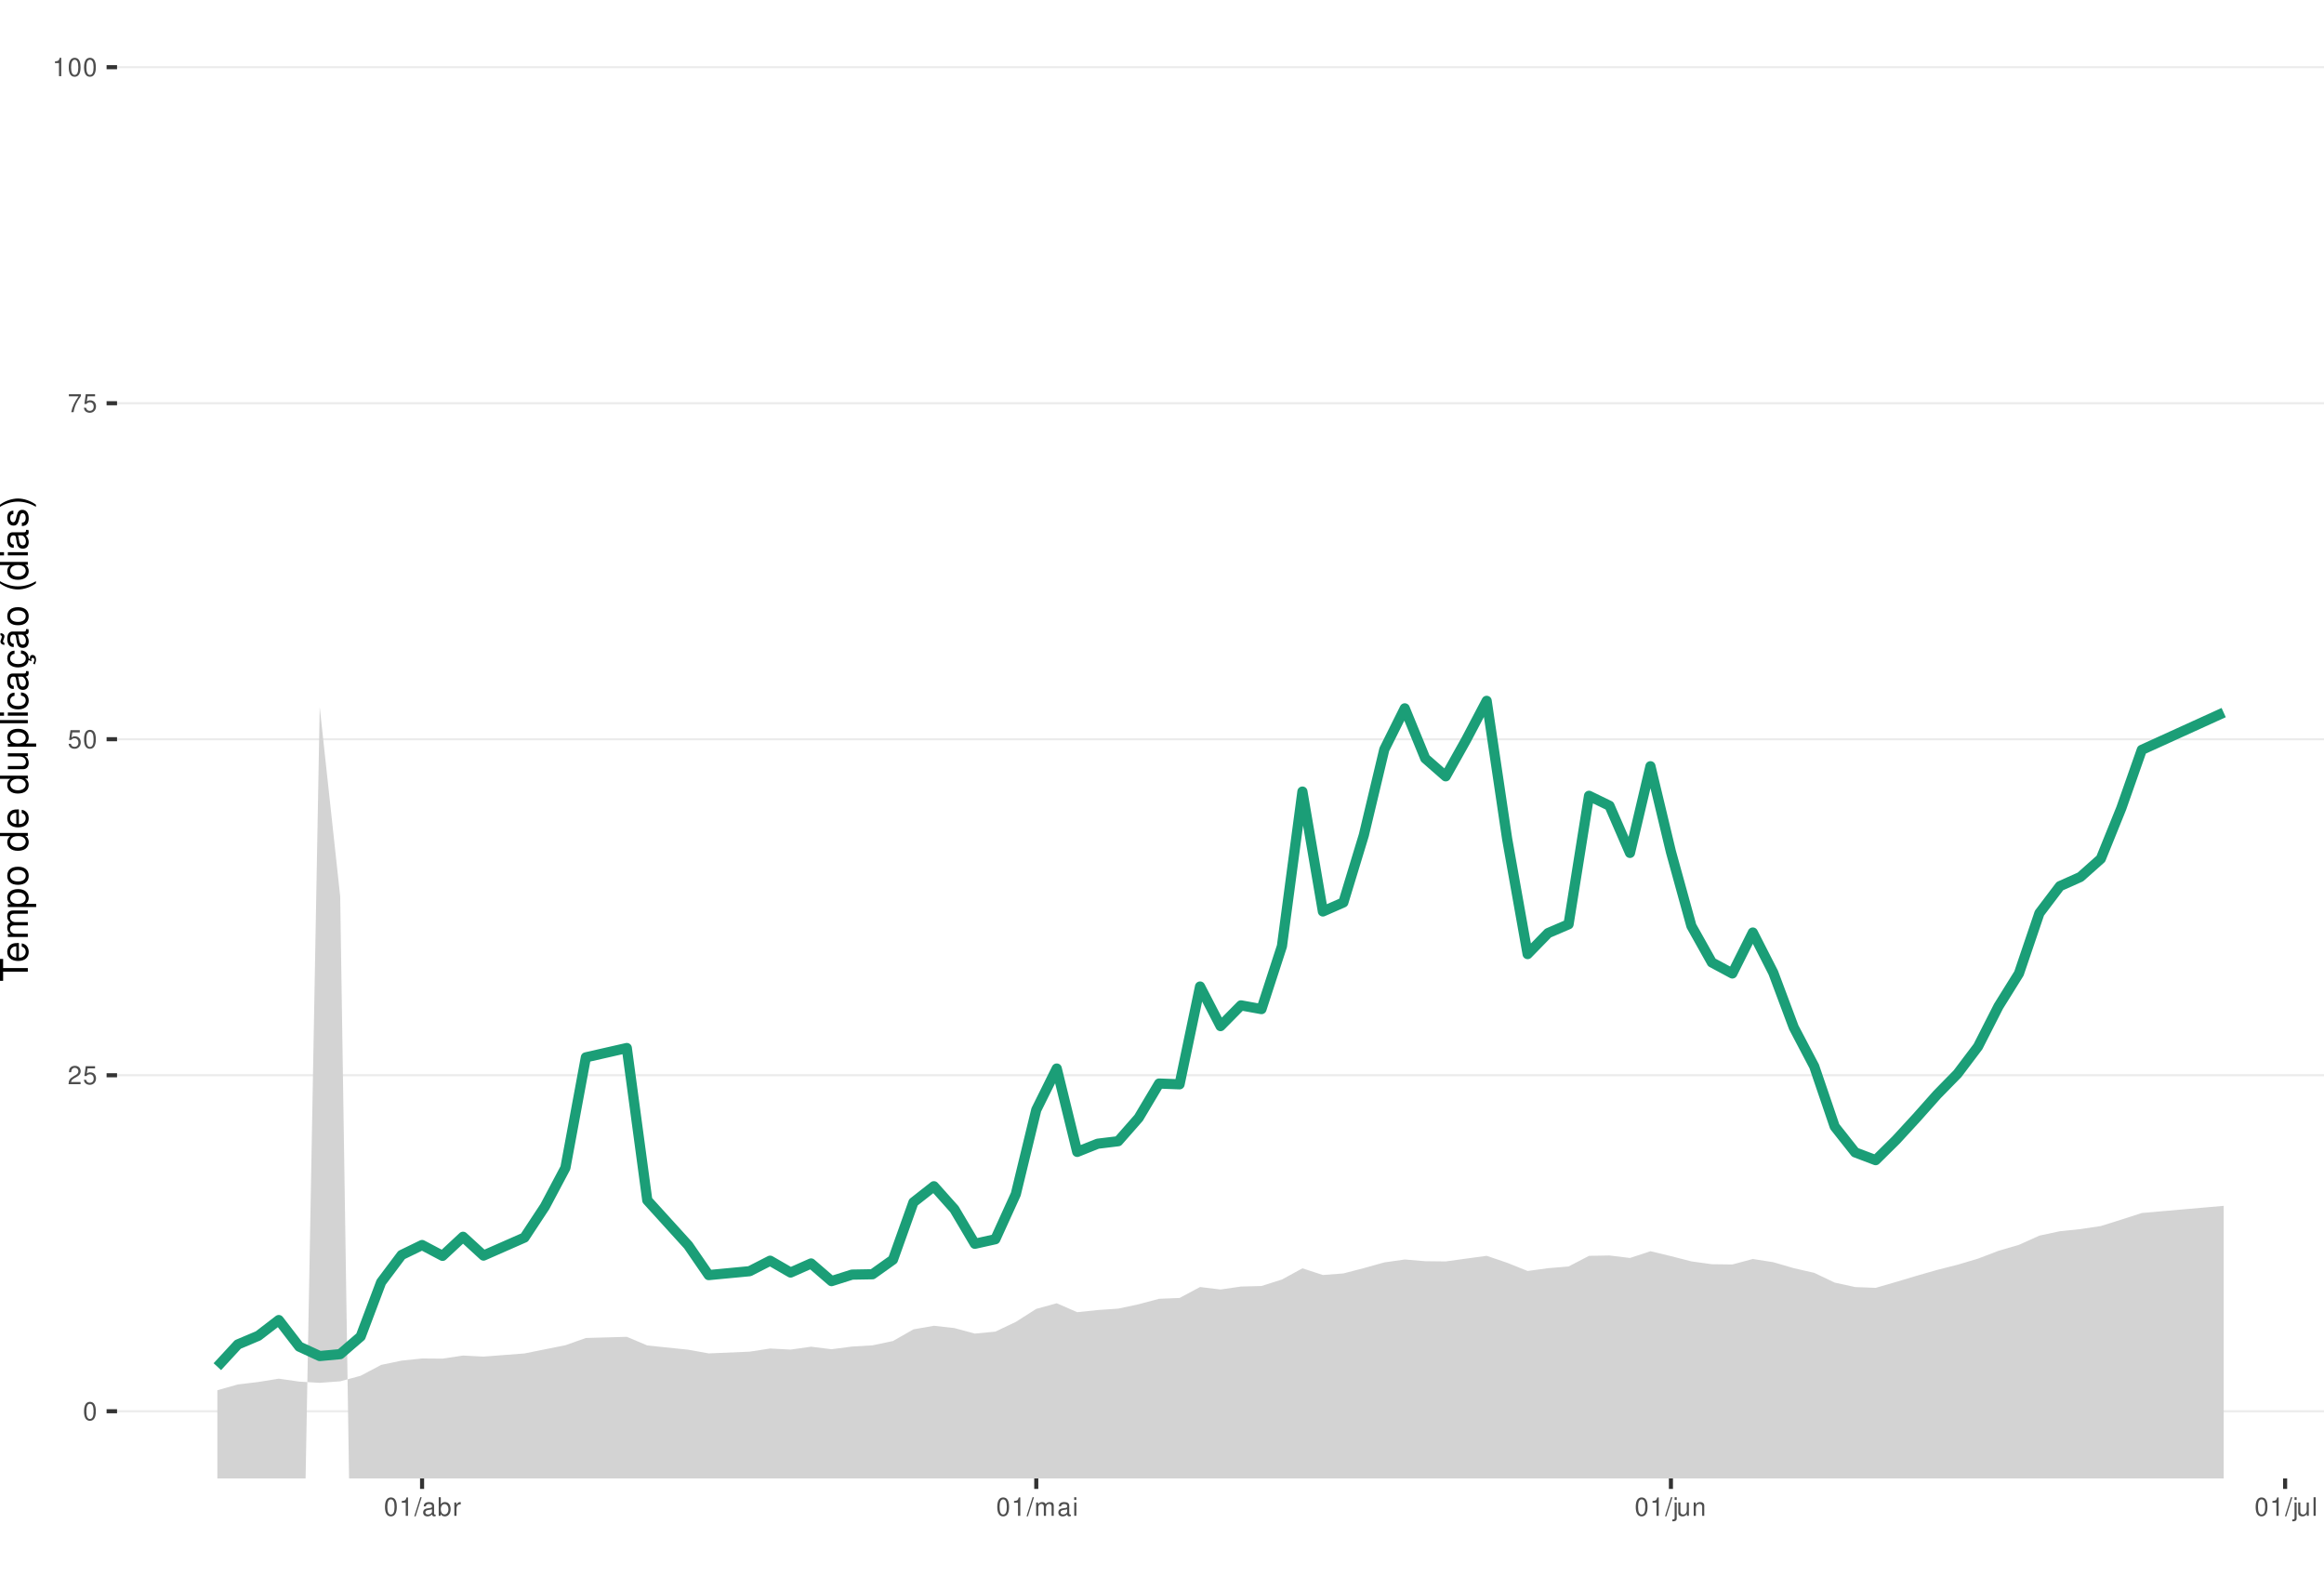
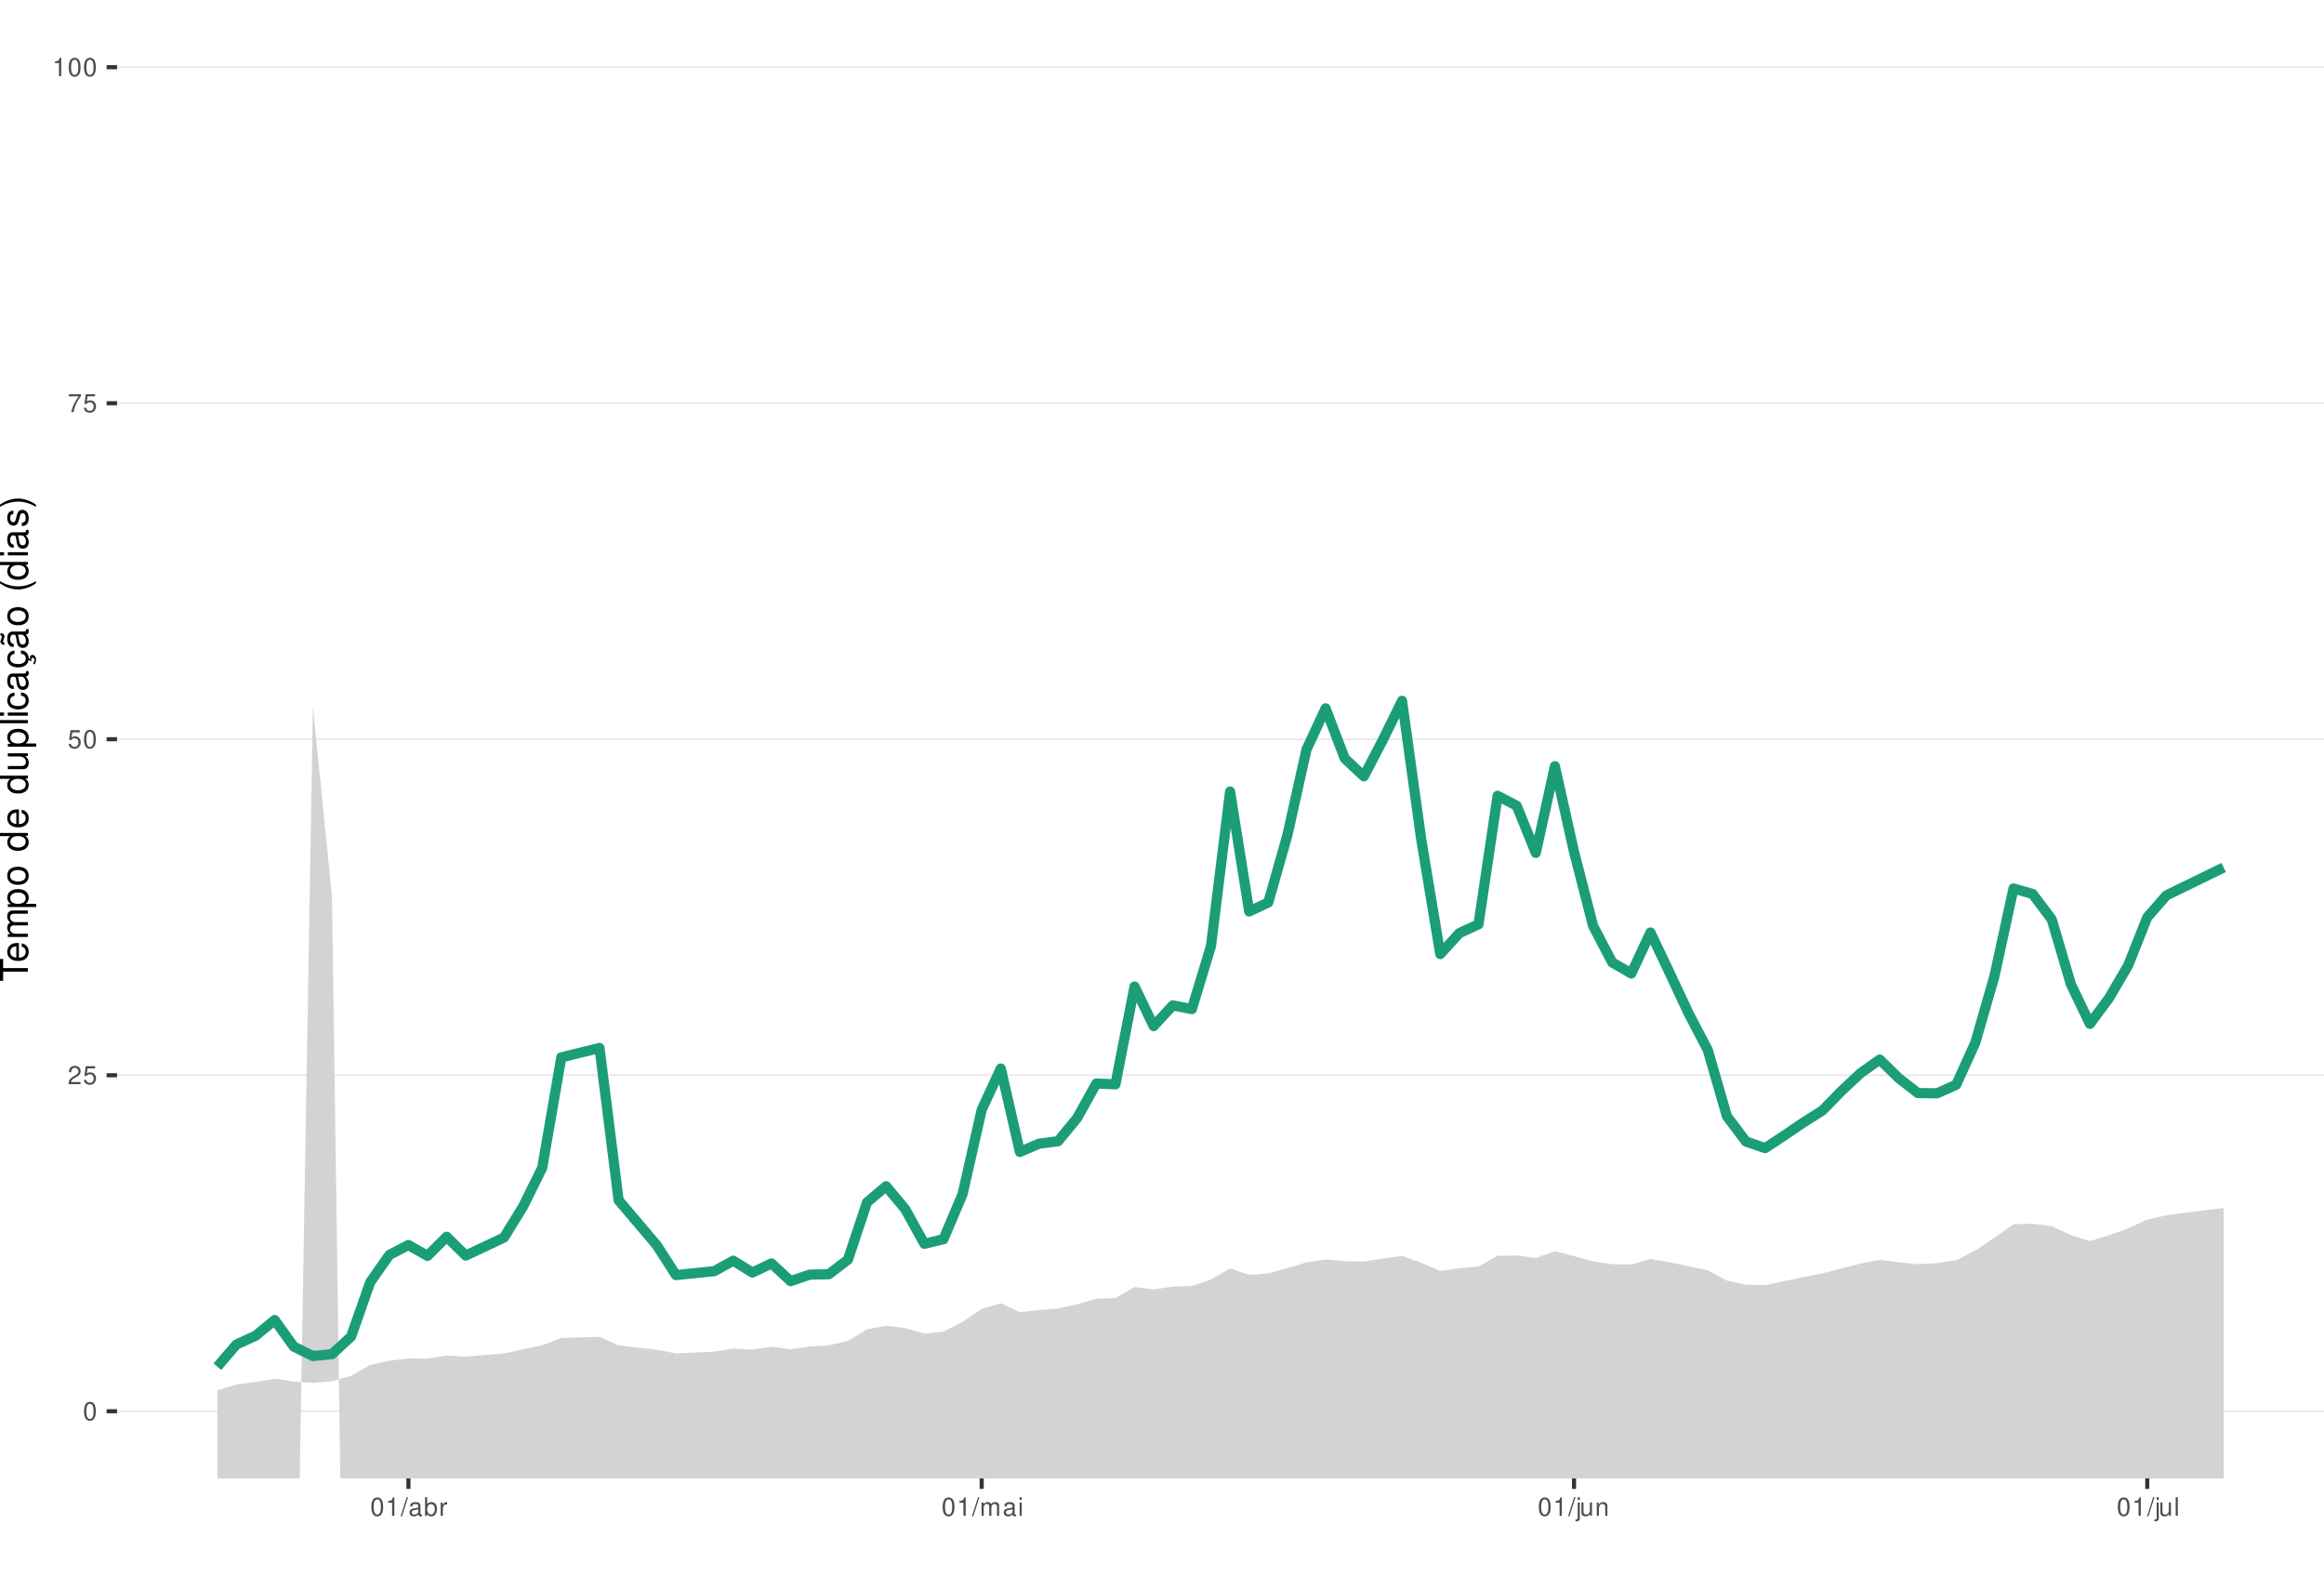
<svg xmlns="http://www.w3.org/2000/svg" xmlns:xlink="http://www.w3.org/1999/xlink" width="609pt" height="413pt" viewBox="0 0 609 413" version="1.1">
  <defs>
    <g>
      <symbol overflow="visible" id="glyph0-0">
        <path style="stroke:none;" d="" />
      </symbol>
      <symbol overflow="visible" id="glyph0-1">
        <path style="stroke:none;" d="M 1.828 -4.812 C 1.391 -4.812 0.984 -4.609 0.75 -4.281 C 0.438 -3.859 0.281 -3.219 0.281 -2.328 C 0.281 -0.703 0.812 0.156 1.828 0.156 C 2.828 0.156 3.375 -0.703 3.375 -2.297 C 3.375 -3.219 3.234 -3.844 2.922 -4.281 C 2.672 -4.625 2.281 -4.812 1.828 -4.812 Z M 1.828 -4.297 C 2.469 -4.297 2.781 -3.641 2.781 -2.344 C 2.781 -0.969 2.469 -0.328 1.812 -0.328 C 1.203 -0.328 0.891 -1 0.891 -2.328 C 0.891 -3.641 1.203 -4.297 1.828 -4.297 Z M 1.828 -4.297 " />
      </symbol>
      <symbol overflow="visible" id="glyph0-2">
        <path style="stroke:none;" d="M 3.375 -0.578 L 0.891 -0.578 C 0.938 -0.984 1.156 -1.234 1.734 -1.578 L 2.406 -1.953 C 3.062 -2.328 3.406 -2.812 3.406 -3.406 C 3.406 -3.812 3.234 -4.188 2.969 -4.438 C 2.688 -4.688 2.344 -4.812 1.891 -4.812 C 1.297 -4.812 0.844 -4.594 0.578 -4.188 C 0.422 -3.938 0.344 -3.641 0.328 -3.141 L 0.922 -3.141 C 0.938 -3.469 0.984 -3.672 1.062 -3.828 C 1.219 -4.125 1.516 -4.297 1.875 -4.297 C 2.406 -4.297 2.797 -3.906 2.797 -3.391 C 2.797 -3.016 2.578 -2.672 2.156 -2.438 L 1.547 -2.078 C 0.562 -1.516 0.281 -1.062 0.219 0 L 3.375 0 Z M 3.375 -0.578 " />
      </symbol>
      <symbol overflow="visible" id="glyph0-3">
        <path style="stroke:none;" d="M 3.172 -4.719 L 0.734 -4.719 L 0.375 -2.156 L 0.922 -2.156 C 1.188 -2.469 1.422 -2.594 1.797 -2.594 C 2.422 -2.594 2.812 -2.156 2.812 -1.453 C 2.812 -0.781 2.422 -0.359 1.781 -0.359 C 1.266 -0.359 0.953 -0.625 0.812 -1.156 L 0.234 -1.156 C 0.312 -0.766 0.375 -0.578 0.516 -0.406 C 0.781 -0.047 1.266 0.156 1.797 0.156 C 2.75 0.156 3.422 -0.547 3.422 -1.531 C 3.422 -2.469 2.797 -3.109 1.891 -3.109 C 1.562 -3.109 1.297 -3.016 1.016 -2.828 L 1.203 -4.141 L 3.172 -4.141 Z M 3.172 -4.719 " />
      </symbol>
      <symbol overflow="visible" id="glyph0-4">
        <path style="stroke:none;" d="M 3.469 -4.719 L 0.312 -4.719 L 0.312 -4.141 L 2.859 -4.141 C 1.734 -2.531 1.266 -1.547 0.922 0 L 1.547 0 C 1.797 -1.516 2.391 -2.812 3.469 -4.234 Z M 3.469 -4.719 " />
      </symbol>
      <symbol overflow="visible" id="glyph0-5">
        <path style="stroke:none;" d="M 1.719 -3.422 L 1.719 0 L 2.312 0 L 2.312 -4.812 L 1.922 -4.812 C 1.719 -4.078 1.578 -3.969 0.672 -3.859 L 0.672 -3.422 Z M 1.719 -3.422 " />
      </symbol>
      <symbol overflow="visible" id="glyph0-6">
        <path style="stroke:none;" d="M 1.531 -4.859 L -0.047 0.141 L 0.312 0.141 L 1.891 -4.859 Z M 1.531 -4.859 " />
      </symbol>
      <symbol overflow="visible" id="glyph0-7">
        <path style="stroke:none;" d="M 3.562 -0.328 C 3.5 -0.312 3.469 -0.312 3.438 -0.312 C 3.25 -0.312 3.141 -0.406 3.141 -0.578 L 3.141 -2.641 C 3.141 -3.25 2.688 -3.594 1.828 -3.594 C 1.312 -3.594 0.906 -3.438 0.672 -3.188 C 0.516 -3 0.453 -2.797 0.438 -2.453 L 0.984 -2.453 C 1.031 -2.875 1.297 -3.078 1.812 -3.078 C 2.312 -3.078 2.594 -2.891 2.594 -2.562 L 2.594 -2.406 C 2.578 -2.172 2.469 -2.078 2.016 -2.031 C 1.219 -1.922 1.109 -1.891 0.891 -1.812 C 0.484 -1.641 0.281 -1.328 0.281 -0.875 C 0.281 -0.25 0.719 0.156 1.422 0.156 C 1.859 0.156 2.219 0 2.609 -0.359 C 2.656 0 2.828 0.156 3.188 0.156 C 3.297 0.156 3.375 0.141 3.562 0.094 Z M 2.594 -1.094 C 2.594 -0.906 2.531 -0.797 2.375 -0.641 C 2.141 -0.438 1.875 -0.328 1.547 -0.328 C 1.109 -0.328 0.859 -0.547 0.859 -0.891 C 0.859 -1.266 1.094 -1.438 1.703 -1.531 C 2.297 -1.609 2.406 -1.641 2.594 -1.719 Z M 2.594 -1.094 " />
      </symbol>
      <symbol overflow="visible" id="glyph0-8">
        <path style="stroke:none;" d="M 0.359 -4.859 L 0.359 0 L 0.859 0 L 0.859 -0.453 C 1.125 -0.047 1.484 0.156 1.969 0.156 C 2.875 0.156 3.484 -0.594 3.484 -1.75 C 3.484 -2.891 2.922 -3.594 1.984 -3.594 C 1.516 -3.594 1.172 -3.406 0.906 -3.016 L 0.906 -4.859 Z M 1.891 -3.062 C 2.5 -3.062 2.906 -2.531 2.906 -1.703 C 2.906 -0.906 2.484 -0.359 1.891 -0.359 C 1.297 -0.359 0.906 -0.906 0.906 -1.719 C 0.906 -2.531 1.297 -3.062 1.891 -3.062 Z M 1.891 -3.062 " />
      </symbol>
      <symbol overflow="visible" id="glyph0-9">
        <path style="stroke:none;" d="M 0.453 -3.484 L 0.453 0 L 1.016 0 L 1.016 -1.812 C 1.031 -2.656 1.375 -3.016 2.141 -3 L 2.141 -3.562 C 2.047 -3.578 1.984 -3.594 1.922 -3.594 C 1.562 -3.594 1.297 -3.375 0.969 -2.859 L 0.969 -3.484 Z M 0.453 -3.484 " />
      </symbol>
      <symbol overflow="visible" id="glyph0-10">
        <path style="stroke:none;" d="M 0.469 -3.484 L 0.469 0 L 1.031 0 L 1.031 -2.188 C 1.031 -2.703 1.391 -3.109 1.844 -3.109 C 2.25 -3.109 2.484 -2.844 2.484 -2.406 L 2.484 0 L 3.047 0 L 3.047 -2.188 C 3.047 -2.703 3.422 -3.109 3.875 -3.109 C 4.266 -3.109 4.516 -2.844 4.516 -2.406 L 4.516 0 L 5.078 0 L 5.078 -2.609 C 5.078 -3.234 4.719 -3.594 4.062 -3.594 C 3.594 -3.594 3.312 -3.453 2.984 -3.062 C 2.781 -3.422 2.5 -3.594 2.047 -3.594 C 1.578 -3.594 1.266 -3.422 0.984 -3 L 0.984 -3.484 Z M 0.469 -3.484 " />
      </symbol>
      <symbol overflow="visible" id="glyph0-11">
        <path style="stroke:none;" d="M 1 -3.484 L 0.453 -3.484 L 0.453 0 L 1 0 Z M 1 -4.859 L 0.438 -4.859 L 0.438 -4.156 L 1 -4.156 Z M 1 -4.859 " />
      </symbol>
      <symbol overflow="visible" id="glyph0-12">
        <path style="stroke:none;" d="M 0.469 -3.484 L 0.469 0.5 C 0.469 0.859 0.359 0.969 0.016 0.969 C -0.031 0.969 -0.047 0.969 -0.125 0.953 L -0.125 1.438 C -0.047 1.438 -0.016 1.453 0.062 1.453 C 0.688 1.453 1.016 1.203 1.016 0.719 L 1.016 -3.484 Z M 1.016 -4.859 L 0.469 -4.859 L 0.469 -4.156 L 1.016 -4.156 Z M 1.016 -4.859 " />
      </symbol>
      <symbol overflow="visible" id="glyph0-13">
        <path style="stroke:none;" d="M 3.203 0 L 3.203 -3.484 L 2.656 -3.484 L 2.656 -1.516 C 2.656 -0.797 2.281 -0.328 1.703 -0.328 C 1.266 -0.328 0.984 -0.594 0.984 -1.016 L 0.984 -3.484 L 0.438 -3.484 L 0.438 -0.797 C 0.438 -0.219 0.859 0.156 1.547 0.156 C 2.062 0.156 2.391 -0.031 2.703 -0.484 L 2.703 0 Z M 3.203 0 " />
      </symbol>
      <symbol overflow="visible" id="glyph0-14">
        <path style="stroke:none;" d="M 0.469 -3.484 L 0.469 0 L 1.031 0 L 1.031 -1.922 C 1.031 -2.641 1.391 -3.109 1.969 -3.109 C 2.406 -3.109 2.688 -2.828 2.688 -2.422 L 2.688 0 L 3.234 0 L 3.234 -2.641 C 3.234 -3.219 2.812 -3.594 2.141 -3.594 C 1.625 -3.594 1.281 -3.391 0.984 -2.906 L 0.984 -3.484 Z M 0.469 -3.484 " />
      </symbol>
      <symbol overflow="visible" id="glyph0-15">
        <path style="stroke:none;" d="M 1.016 -4.859 L 0.453 -4.859 L 0.453 0 L 1.016 0 Z M 1.016 -4.859 " />
      </symbol>
      <symbol overflow="visible" id="glyph1-0">
        <path style="stroke:none;" d="" />
      </symbol>
      <symbol overflow="visible" id="glyph1-1">
        <path style="stroke:none;" d="M -6.469 -3.547 L -6.469 -5.938 L -7.297 -5.938 L -7.297 -0.203 L -6.469 -0.203 L -6.469 -2.609 L 0 -2.609 L 0 -3.547 Z M -6.469 -3.547 " />
      </symbol>
      <symbol overflow="visible" id="glyph1-2">
        <path style="stroke:none;" d="M -2.344 -5.125 C -3.141 -5.125 -3.625 -5.062 -4.016 -4.922 C -4.875 -4.578 -5.391 -3.781 -5.391 -2.797 C -5.391 -1.344 -4.281 -0.406 -2.547 -0.406 C -0.812 -0.406 0.234 -1.297 0.234 -2.781 C 0.234 -3.984 -0.453 -4.812 -1.594 -5.016 L -1.594 -4.188 C -0.906 -3.953 -0.547 -3.484 -0.547 -2.812 C -0.547 -2.281 -0.781 -1.828 -1.219 -1.547 C -1.516 -1.344 -1.812 -1.281 -2.344 -1.266 Z M -3.016 -1.297 C -3.984 -1.359 -4.625 -1.953 -4.625 -2.797 C -4.625 -3.641 -3.953 -4.234 -3.016 -4.234 Z M -3.016 -1.297 " />
      </symbol>
      <symbol overflow="visible" id="glyph1-3">
        <path style="stroke:none;" d="M -5.234 -0.703 L 0 -0.703 L 0 -1.547 L -3.297 -1.547 C -4.047 -1.547 -4.656 -2.094 -4.656 -2.766 C -4.656 -3.391 -4.281 -3.734 -3.609 -3.734 L 0 -3.734 L 0 -4.578 L -3.297 -4.578 C -4.047 -4.578 -4.656 -5.125 -4.656 -5.812 C -4.656 -6.422 -4.266 -6.781 -3.609 -6.781 L 0 -6.781 L 0 -7.625 L -3.938 -7.625 C -4.875 -7.625 -5.391 -7.078 -5.391 -6.094 C -5.391 -5.406 -5.188 -4.984 -4.594 -4.484 C -5.156 -4.188 -5.391 -3.766 -5.391 -3.078 C -5.391 -2.375 -5.125 -1.906 -4.5 -1.469 L -5.234 -1.469 Z M -5.234 -0.703 " />
      </symbol>
      <symbol overflow="visible" id="glyph1-4">
        <path style="stroke:none;" d="M 2.188 -0.547 L 2.188 -1.375 L -0.547 -1.375 C -0.016 -1.812 0.234 -2.312 0.234 -2.984 C 0.234 -4.344 -0.859 -5.234 -2.531 -5.234 C -4.297 -5.234 -5.391 -4.375 -5.391 -2.984 C -5.391 -2.266 -5.062 -1.703 -4.453 -1.312 L -5.234 -1.312 L -5.234 -0.547 Z M -4.609 -2.844 C -4.609 -3.766 -3.797 -4.359 -2.547 -4.359 C -1.359 -4.359 -0.547 -3.75 -0.547 -2.844 C -0.547 -1.953 -1.344 -1.375 -2.578 -1.375 C -3.812 -1.375 -4.609 -1.953 -4.609 -2.844 Z M -4.609 -2.844 " />
      </symbol>
      <symbol overflow="visible" id="glyph1-5">
        <path style="stroke:none;" d="M -5.391 -2.719 C -5.391 -1.234 -4.344 -0.359 -2.578 -0.359 C -0.812 -0.359 0.234 -1.234 0.234 -2.734 C 0.234 -4.203 -0.812 -5.094 -2.547 -5.094 C -4.359 -5.094 -5.391 -4.234 -5.391 -2.719 Z M -4.625 -2.734 C -4.625 -3.672 -3.844 -4.234 -2.547 -4.234 C -1.312 -4.234 -0.547 -3.656 -0.547 -2.734 C -0.547 -1.797 -1.312 -1.234 -2.578 -1.234 C -3.844 -1.234 -4.625 -1.797 -4.625 -2.734 Z M -4.625 -2.734 " />
      </symbol>
      <symbol overflow="visible" id="glyph1-6">
        <path style="stroke:none;" d="" />
      </symbol>
      <symbol overflow="visible" id="glyph1-7">
        <path style="stroke:none;" d="M -7.297 -4.953 L -7.297 -4.125 L -4.578 -4.125 C -5.109 -3.766 -5.391 -3.203 -5.391 -2.516 C -5.391 -1.156 -4.297 -0.266 -2.625 -0.266 C -0.859 -0.266 0.234 -1.125 0.234 -2.547 C 0.234 -3.266 -0.047 -3.766 -0.688 -4.203 L 0 -4.203 L 0 -4.953 Z M -4.609 -2.656 C -4.609 -3.547 -3.812 -4.125 -2.562 -4.125 C -1.344 -4.125 -0.547 -3.547 -0.547 -2.656 C -0.547 -1.734 -1.359 -1.125 -2.578 -1.125 C -3.797 -1.125 -4.609 -1.734 -4.609 -2.656 Z M -4.609 -2.656 " />
      </symbol>
      <symbol overflow="visible" id="glyph1-8">
        <path style="stroke:none;" d="M 0 -4.812 L -5.234 -4.812 L -5.234 -3.984 L -2.266 -3.984 C -1.203 -3.984 -0.5 -3.438 -0.5 -2.562 C -0.5 -1.906 -0.906 -1.484 -1.531 -1.484 L -5.234 -1.484 L -5.234 -0.656 L -1.203 -0.656 C -0.328 -0.656 0.234 -1.297 0.234 -2.312 C 0.234 -3.094 -0.047 -3.578 -0.734 -4.062 L 0 -4.062 Z M 0 -4.812 " />
      </symbol>
      <symbol overflow="visible" id="glyph1-9">
        <path style="stroke:none;" d="M -7.297 -1.516 L -7.297 -0.688 L 0 -0.688 L 0 -1.516 Z M -7.297 -1.516 " />
      </symbol>
      <symbol overflow="visible" id="glyph1-10">
        <path style="stroke:none;" d="M -5.234 -1.5 L -5.234 -0.672 L 0 -0.672 L 0 -1.5 Z M -7.297 -1.5 L -7.297 -0.656 L -6.234 -0.656 L -6.234 -1.5 Z M -7.297 -1.5 " />
      </symbol>
      <symbol overflow="visible" id="glyph1-11">
        <path style="stroke:none;" d="M -3.484 -4.703 C -3.984 -4.672 -4.312 -4.562 -4.609 -4.359 C -5.094 -4 -5.391 -3.375 -5.391 -2.641 C -5.391 -1.219 -4.266 -0.312 -2.531 -0.312 C -0.844 -0.312 0.234 -1.203 0.234 -2.625 C 0.234 -3.875 -0.516 -4.672 -1.797 -4.766 L -1.797 -3.938 C -0.953 -3.797 -0.547 -3.359 -0.547 -2.656 C -0.547 -1.734 -1.297 -1.188 -2.531 -1.188 C -3.844 -1.188 -4.625 -1.719 -4.625 -2.625 C -4.625 -3.328 -4.203 -3.766 -3.484 -3.875 Z M -3.484 -4.703 " />
      </symbol>
      <symbol overflow="visible" id="glyph1-12">
        <path style="stroke:none;" d="M -0.484 -5.344 C -0.469 -5.266 -0.469 -5.219 -0.469 -5.172 C -0.469 -4.875 -0.625 -4.719 -0.875 -4.719 L -3.953 -4.719 C -4.891 -4.719 -5.391 -4.047 -5.391 -2.75 C -5.391 -1.984 -5.172 -1.375 -4.781 -1.016 C -4.516 -0.766 -4.203 -0.672 -3.688 -0.656 L -3.688 -1.484 C -4.328 -1.562 -4.625 -1.938 -4.625 -2.719 C -4.625 -3.484 -4.344 -3.891 -3.844 -3.891 L -3.625 -3.891 C -3.266 -3.875 -3.125 -3.703 -3.047 -3.016 C -2.891 -1.844 -2.844 -1.656 -2.719 -1.344 C -2.453 -0.734 -2 -0.422 -1.312 -0.422 C -0.375 -0.422 0.234 -1.078 0.234 -2.141 C 0.234 -2.797 0 -3.328 -0.547 -3.922 C 0 -3.984 0.234 -4.234 0.234 -4.781 C 0.234 -4.953 0.203 -5.062 0.141 -5.344 Z M -1.656 -3.891 C -1.375 -3.891 -1.203 -3.812 -0.969 -3.562 C -0.656 -3.219 -0.5 -2.812 -0.5 -2.312 C -0.5 -1.672 -0.812 -1.297 -1.344 -1.297 C -1.891 -1.297 -2.172 -1.656 -2.297 -2.547 C -2.422 -3.438 -2.453 -3.609 -2.594 -3.891 Z M -1.656 -3.891 " />
      </symbol>
      <symbol overflow="visible" id="glyph1-13">
        <path style="stroke:none;" d="M 0.234 -2.641 C 0.234 -3.875 -0.547 -4.703 -1.797 -4.766 L -1.797 -3.938 C -0.953 -3.797 -0.531 -3.359 -0.531 -2.656 C -0.531 -1.734 -1.281 -1.188 -2.516 -1.188 C -3.844 -1.188 -4.625 -1.719 -4.625 -2.625 C -4.625 -3.328 -4.203 -3.766 -3.484 -3.875 L -3.484 -4.703 C -3.984 -4.672 -4.312 -4.562 -4.609 -4.359 C -5.094 -4 -5.391 -3.375 -5.391 -2.641 C -5.391 -1.219 -4.266 -0.312 -2.531 -0.312 C -1.469 -0.312 -0.625 -0.672 -0.156 -1.312 C 0.047 -1.594 0.125 -1.812 0.203 -2.25 L 0.922 -1.938 L 0.984 -2.062 C 0.938 -2.188 0.906 -2.25 0.906 -2.375 C 0.906 -2.656 1.047 -2.828 1.281 -2.828 C 1.547 -2.828 1.734 -2.594 1.734 -2.297 C 1.734 -2.031 1.672 -1.844 1.438 -1.406 L 1.406 -1.312 L 1.812 -1.094 C 2.078 -1.75 2.141 -1.953 2.141 -2.344 C 2.141 -3.109 1.781 -3.578 1.203 -3.578 C 0.781 -3.578 0.547 -3.297 0.547 -2.797 C 0.547 -2.703 0.547 -2.641 0.562 -2.516 Z M 0.234 -2.641 " />
      </symbol>
      <symbol overflow="visible" id="glyph1-14">
        <path style="stroke:none;" d="M -0.484 -5.344 C -0.469 -5.266 -0.469 -5.219 -0.469 -5.172 C -0.469 -4.875 -0.625 -4.719 -0.875 -4.719 L -3.953 -4.719 C -4.891 -4.719 -5.391 -4.047 -5.391 -2.75 C -5.391 -1.984 -5.172 -1.375 -4.781 -1.016 C -4.516 -0.766 -4.203 -0.672 -3.688 -0.656 L -3.688 -1.484 C -4.328 -1.562 -4.625 -1.938 -4.625 -2.719 C -4.625 -3.484 -4.344 -3.891 -3.844 -3.891 L -3.625 -3.891 C -3.266 -3.875 -3.125 -3.703 -3.047 -3.016 C -2.891 -1.844 -2.844 -1.656 -2.719 -1.344 C -2.453 -0.734 -2 -0.422 -1.312 -0.422 C -0.375 -0.422 0.234 -1.078 0.234 -2.141 C 0.234 -2.797 0 -3.328 -0.547 -3.922 C 0 -3.984 0.234 -4.234 0.234 -4.781 C 0.234 -4.953 0.203 -5.062 0.141 -5.344 Z M -1.656 -3.891 C -1.375 -3.891 -1.203 -3.812 -0.969 -3.562 C -0.656 -3.219 -0.5 -2.812 -0.5 -2.312 C -0.5 -1.672 -0.812 -1.297 -1.344 -1.297 C -1.891 -1.297 -2.172 -1.656 -2.297 -2.547 C -2.422 -3.438 -2.453 -3.609 -2.594 -3.891 Z M -7.172 -3.75 C -6.922 -3.672 -6.812 -3.547 -6.812 -3.375 C -6.812 -3.25 -6.875 -2.984 -6.984 -2.734 C -7.156 -2.312 -7.172 -2.25 -7.172 -2.047 C -7.172 -1.594 -6.797 -1.297 -6.141 -1.188 L -6.141 -1.766 C -6.375 -1.812 -6.5 -1.938 -6.5 -2.094 C -6.5 -2.203 -6.469 -2.344 -6.375 -2.578 C -6.156 -3.156 -6.125 -3.234 -6.125 -3.438 C -6.125 -3.922 -6.484 -4.219 -7.172 -4.312 Z M -7.172 -3.75 " />
      </symbol>
      <symbol overflow="visible" id="glyph1-15">
        <path style="stroke:none;" d="M -7.297 -2.359 C -5.984 -1.359 -4.156 -0.734 -2.594 -0.734 C -1.016 -0.734 0.812 -1.359 2.125 -2.359 L 2.125 -2.906 C 0.688 -2.031 -0.984 -1.547 -2.594 -1.547 C -4.188 -1.547 -5.875 -2.031 -7.297 -2.906 Z M -7.297 -2.359 " />
      </symbol>
      <symbol overflow="visible" id="glyph1-16">
        <path style="stroke:none;" d="M -3.781 -4.375 C -4.812 -4.375 -5.391 -3.688 -5.391 -2.484 C -5.391 -1.266 -4.766 -0.469 -3.797 -0.469 C -2.969 -0.469 -2.578 -0.891 -2.281 -2.125 L -2.094 -2.906 C -1.953 -3.484 -1.734 -3.719 -1.375 -3.719 C -0.875 -3.719 -0.547 -3.234 -0.547 -2.5 C -0.547 -2.047 -0.672 -1.672 -0.891 -1.453 C -1.047 -1.328 -1.188 -1.266 -1.562 -1.219 L -1.562 -0.344 C -0.344 -0.375 0.234 -1.062 0.234 -2.438 C 0.234 -3.75 -0.422 -4.594 -1.438 -4.594 C -2.203 -4.594 -2.641 -4.156 -2.891 -3.109 L -3.078 -2.312 C -3.234 -1.625 -3.453 -1.344 -3.828 -1.344 C -4.312 -1.344 -4.625 -1.766 -4.625 -2.453 C -4.625 -3.125 -4.328 -3.484 -3.781 -3.5 Z M -3.781 -4.375 " />
      </symbol>
      <symbol overflow="visible" id="glyph1-17">
        <path style="stroke:none;" d="M 2.125 -0.938 C 0.812 -1.938 -1.016 -2.562 -2.578 -2.562 C -4.156 -2.562 -5.984 -1.938 -7.297 -0.938 L -7.297 -0.375 C -5.859 -1.266 -4.188 -1.75 -2.578 -1.75 C -0.984 -1.75 0.703 -1.266 2.125 -0.375 Z M 2.125 -0.938 " />
      </symbol>
    </g>
    <clipPath id="clip1">
      <path d="M 30.672 0 L 609 0 L 609 387.328 L 30.672 387.328 Z M 30.672 0 " />
    </clipPath>
    <clipPath id="clip2">
      <path d="M 30.672 369 L 609 369 L 609 370 L 30.672 370 Z M 30.672 369 " />
    </clipPath>
    <clipPath id="clip3">
      <path d="M 30.672 281 L 609 281 L 609 282 L 30.672 282 Z M 30.672 281 " />
    </clipPath>
    <clipPath id="clip4">
      <path d="M 30.672 193 L 609 193 L 609 194 L 30.672 194 Z M 30.672 193 " />
    </clipPath>
    <clipPath id="clip5">
      <path d="M 30.672 105 L 609 105 L 609 106 L 30.672 106 Z M 30.672 105 " />
    </clipPath>
    <clipPath id="clip6">
      <path d="M 30.672 17 L 609 17 L 609 18 L 30.672 18 Z M 30.672 17 " />
    </clipPath>
    <clipPath id="clip7">
      <path d="M 56 185 L 583 185 L 583 387.328 L 56 387.328 Z M 56 185 " />
    </clipPath>
  </defs>
  <g id="surface16">
    <rect x="0" y="0" width="609" height="413" style="fill:rgb(100%,100%,100%);fill-opacity:1;stroke:none;" />
    <rect x="0" y="0" width="609" height="413" style="fill:rgb(100%,100%,100%);fill-opacity:1;stroke:none;" />
    <path style="fill:none;stroke-width:1.067;stroke-linecap:round;stroke-linejoin:round;stroke:rgb(100%,100%,100%);stroke-opacity:1;stroke-miterlimit:10;" d="M 0 413 L 609 413 L 609 0 L 0 0 Z M 0 413 " />
    <g clip-path="url(#clip1)" clip-rule="nonzero">
      <path style=" stroke:none;fill-rule:nonzero;fill:rgb(100%,100%,100%);fill-opacity:1;" d="M 30.672 387.328 L 609 387.328 L 609 0 L 30.672 0 Z M 30.672 387.328 " />
    </g>
    <g clip-path="url(#clip2)" clip-rule="nonzero">
      <path style="fill:none;stroke-width:0.533;stroke-linecap:butt;stroke-linejoin:round;stroke:rgb(92.157%,92.157%,92.157%);stroke-opacity:1;stroke-miterlimit:10;" d="M 30.672 369.723 L 609 369.723 " />
    </g>
    <g clip-path="url(#clip3)" clip-rule="nonzero">
      <path style="fill:none;stroke-width:0.533;stroke-linecap:butt;stroke-linejoin:round;stroke:rgb(92.157%,92.157%,92.157%);stroke-opacity:1;stroke-miterlimit:10;" d="M 30.672 281.695 L 609 281.695 " />
    </g>
    <g clip-path="url(#clip4)" clip-rule="nonzero">
      <path style="fill:none;stroke-width:0.533;stroke-linecap:butt;stroke-linejoin:round;stroke:rgb(92.157%,92.157%,92.157%);stroke-opacity:1;stroke-miterlimit:10;" d="M 30.672 193.664 L 609 193.664 " />
    </g>
    <g clip-path="url(#clip5)" clip-rule="nonzero">
      <path style="fill:none;stroke-width:0.533;stroke-linecap:butt;stroke-linejoin:round;stroke:rgb(92.157%,92.157%,92.157%);stroke-opacity:1;stroke-miterlimit:10;" d="M 30.672 105.637 L 609 105.637 " />
    </g>
    <g clip-path="url(#clip6)" clip-rule="nonzero">
      <path style="fill:none;stroke-width:0.533;stroke-linecap:butt;stroke-linejoin:round;stroke:rgb(92.157%,92.157%,92.157%);stroke-opacity:1;stroke-miterlimit:10;" d="M 30.672 17.605 L 609 17.605 " />
    </g>
    <g clip-path="url(#clip7)" clip-rule="nonzero">
-       <path style=" stroke:none;fill-rule:nonzero;fill:rgb(82.745%,82.745%,82.745%);fill-opacity:1;" d="M 62.094 413 L 62.324 408.059 L 67.688 405.824 L 73.055 400.738 L 73.902 413 L 79.609 413 L 83.781 185.23 L 89.148 234.855 L 91.863 413 L 100.5 413 L 105.242 407.891 L 110.605 408.004 L 115.973 412.965 L 121.336 410.516 L 123.031 413 L 140.445 413 L 142.797 411.078 L 148.16 407.73 L 153.527 402.59 L 164.254 402.867 L 168.445 413 L 582.711 413 L 582.711 315.91 L 577.348 316.375 L 571.984 316.844 L 566.617 317.312 L 561.254 317.789 L 555.887 319.516 L 550.523 321.199 L 545.16 322.004 L 539.793 322.559 L 534.43 323.707 L 529.062 326.121 L 523.699 327.691 L 518.336 329.742 L 512.969 331.34 L 507.605 332.699 L 502.238 334.238 L 496.875 335.844 L 491.512 337.391 L 486.145 337.188 L 480.781 336.016 L 475.414 333.465 L 470.051 332.234 L 464.688 330.676 L 459.32 329.832 L 453.957 331.27 L 448.59 331.203 L 443.227 330.461 L 437.863 329.082 L 432.496 327.793 L 427.133 329.57 L 421.766 328.91 L 416.402 329.008 L 411.039 331.793 L 405.672 332.242 L 400.309 332.973 L 394.941 330.82 L 389.578 329.004 L 384.215 329.73 L 378.848 330.473 L 373.484 330.414 L 368.117 329.965 L 362.754 330.73 L 357.391 332.223 L 352.023 333.617 L 346.66 334.027 L 341.297 332.277 L 335.93 335.211 L 330.566 336.91 L 325.199 337.051 L 319.836 337.828 L 314.473 337.176 L 309.105 340.043 L 303.742 340.258 L 298.375 341.691 L 293.012 342.836 L 287.648 343.207 L 282.281 343.77 L 276.918 341.43 L 271.551 342.902 L 266.188 346.316 L 260.824 348.863 L 255.457 349.375 L 250.094 347.934 L 244.727 347.328 L 239.363 348.27 L 234 351.32 L 228.633 352.457 L 223.27 352.773 L 217.902 353.473 L 212.539 352.809 L 207.176 353.57 L 201.809 353.285 L 196.445 354.113 L 185.715 354.566 L 180.352 353.602 L 169.621 352.484 L 164.254 350.223 L 153.527 350.527 L 148.16 352.426 L 142.797 353.5 L 137.43 354.578 L 126.703 355.406 L 121.336 355.129 L 115.973 355.938 L 110.605 355.898 L 105.242 356.457 L 99.879 357.578 L 94.512 360.426 L 89.148 361.879 L 83.781 362.277 L 78.418 361.957 L 73.055 361.188 L 67.688 362.059 L 62.324 362.703 L 56.957 364.215 L 56.957 413 Z M 62.094 413 " />
-     </g>
-     <path style="fill:none;stroke-width:2.667;stroke-linecap:butt;stroke-linejoin:round;stroke:rgb(10.588%,61.961%,46.667%);stroke-opacity:1;stroke-miterlimit:10;" d="M 56.957 358.043 L 62.324 352.223 L 67.688 349.953 L 73.055 345.832 L 78.418 352.789 L 83.781 355.258 L 89.148 354.762 L 94.512 350.141 L 99.879 335.918 L 105.242 328.781 L 110.605 326.176 L 115.973 329.012 L 121.336 324.016 L 126.703 328.938 L 137.43 324.219 L 142.797 316.074 L 148.16 305.957 L 153.527 277.004 L 164.254 274.562 L 169.621 314.449 L 180.352 326.258 L 185.715 334.051 L 196.445 333.031 L 201.809 330.281 L 207.176 333.383 L 212.539 331.004 L 217.902 335.629 L 223.27 333.926 L 228.633 333.832 L 234 330.012 L 239.363 314.988 L 244.727 310.773 L 250.094 316.789 L 255.457 325.848 L 260.824 324.652 L 266.188 312.855 L 271.551 290.766 L 276.918 279.934 L 282.281 301.777 L 287.648 299.633 L 293.012 298.98 L 298.375 292.875 L 303.742 283.867 L 309.105 284.07 L 314.473 258.449 L 319.836 268.82 L 325.199 263.391 L 330.566 264.367 L 335.93 247.871 L 341.297 207.379 L 346.66 238.785 L 352.023 236.43 L 357.391 218.793 L 362.754 196.344 L 368.117 185.574 L 373.484 198.688 L 378.848 203.383 L 384.215 193.805 L 389.578 183.609 L 394.941 219.766 L 400.309 249.953 L 405.672 244.453 L 411.039 242.148 L 416.402 208.484 L 421.766 211.094 L 427.133 223.445 L 432.496 200.742 L 437.863 223.156 L 443.227 242.582 L 448.59 252.148 L 453.957 255.031 L 459.32 244.305 L 464.688 254.828 L 470.051 269.156 L 475.414 279.371 L 480.781 295.133 L 486.145 301.906 L 491.512 303.938 L 496.875 298.637 L 502.238 292.805 L 507.605 286.77 L 512.969 281.293 L 518.336 274.188 L 523.699 263.645 L 529.062 255.031 L 534.43 239.227 L 539.793 232.152 L 545.16 229.754 L 550.523 224.984 L 555.887 211.727 L 561.254 196.449 L 566.617 194.008 L 571.984 191.566 L 582.711 186.684 " />
+       <path style=" stroke:none;fill-rule:nonzero;fill:rgb(82.745%,82.745%,82.745%);fill-opacity:1;" d="M 61.75 413 L 61.965 408.059 L 66.973 405.824 L 71.98 400.738 L 72.773 413 L 78.102 413 L 81.996 185.23 L 87.004 234.855 L 89.539 413 L 97.598 413 L 102.023 407.891 L 107.031 408.004 L 112.039 412.965 L 117.047 410.516 L 118.625 413 L 134.879 413 L 137.074 411.078 L 142.082 407.73 L 147.09 402.59 L 157.102 402.867 L 161.012 413 L 582.711 413 L 582.711 316.465 L 577.707 317.094 L 572.699 317.727 L 567.691 318.367 L 562.684 319.508 L 557.676 321.812 L 552.668 323.602 L 547.66 325.164 L 542.656 323.551 L 537.648 321.211 L 532.641 320.602 L 527.633 320.715 L 522.625 324.293 L 517.617 327.629 L 512.613 330.145 L 507.605 330.91 L 502.598 331.203 L 497.59 330.711 L 492.582 330.062 L 487.574 331.027 L 482.57 332.27 L 477.562 333.609 L 472.555 334.57 L 467.547 335.641 L 462.539 336.695 L 457.531 336.582 L 452.527 335.492 L 447.52 332.812 L 442.512 331.75 L 437.504 330.676 L 432.496 329.832 L 427.488 331.27 L 422.484 331.203 L 417.477 330.461 L 412.469 329.082 L 407.461 327.793 L 402.453 329.57 L 397.445 328.91 L 392.441 329.008 L 387.434 331.793 L 382.426 332.242 L 377.418 332.973 L 372.41 330.82 L 367.402 329.004 L 362.398 329.73 L 357.391 330.473 L 352.383 330.414 L 347.375 329.965 L 342.367 330.73 L 337.359 332.223 L 332.355 333.617 L 327.348 334.027 L 322.34 332.277 L 317.332 335.211 L 312.324 336.91 L 307.316 337.051 L 302.309 337.828 L 297.305 337.176 L 292.297 340.043 L 287.289 340.258 L 282.281 341.691 L 277.273 342.836 L 272.266 343.207 L 267.262 343.77 L 262.254 341.43 L 257.246 342.902 L 252.238 346.316 L 247.23 348.863 L 242.223 349.375 L 237.219 347.934 L 232.211 347.328 L 227.203 348.27 L 222.195 351.32 L 217.188 352.457 L 212.18 352.773 L 207.176 353.473 L 202.168 352.809 L 197.16 353.57 L 192.152 353.285 L 187.145 354.113 L 177.133 354.566 L 172.125 353.602 L 162.109 352.484 L 157.102 350.223 L 147.09 350.527 L 142.082 352.426 L 137.074 353.5 L 132.066 354.578 L 122.051 355.406 L 117.047 355.129 L 112.039 355.938 L 107.031 355.898 L 102.023 356.457 L 97.016 357.578 L 92.008 360.426 L 87.004 361.879 L 81.996 362.277 L 76.988 361.957 L 71.98 361.188 L 66.973 362.059 L 61.965 362.703 L 56.957 364.215 L 56.957 413 Z M 61.75 413 " />
+     </g>
+     <path style="fill:none;stroke-width:2.667;stroke-linecap:butt;stroke-linejoin:round;stroke:rgb(10.588%,61.961%,46.667%);stroke-opacity:1;stroke-miterlimit:10;" d="M 56.957 358.043 L 61.965 352.223 L 66.973 349.953 L 71.98 345.832 L 76.988 352.789 L 81.996 355.258 L 87.004 354.762 L 92.008 350.141 L 97.016 335.918 L 102.023 328.781 L 107.031 326.176 L 112.039 329.012 L 117.047 324.016 L 122.051 328.938 L 132.066 324.219 L 137.074 316.074 L 142.082 305.957 L 147.09 277.004 L 157.102 274.562 L 162.109 314.449 L 172.125 326.258 L 177.133 334.051 L 187.145 333.031 L 192.152 330.281 L 197.16 333.383 L 202.168 331.004 L 207.176 335.629 L 212.18 333.926 L 217.188 333.832 L 222.195 330.012 L 227.203 314.988 L 232.211 310.773 L 237.219 316.789 L 242.223 325.848 L 247.23 324.652 L 252.238 312.855 L 257.246 290.766 L 262.254 279.934 L 267.262 301.777 L 272.266 299.633 L 277.273 298.98 L 282.281 292.875 L 287.289 283.867 L 292.297 284.07 L 297.305 258.449 L 302.309 268.82 L 307.316 263.391 L 312.324 264.367 L 317.332 247.871 L 322.34 207.379 L 327.348 238.785 L 332.355 236.43 L 337.359 218.793 L 342.367 196.344 L 347.375 185.574 L 352.383 198.688 L 357.391 203.383 L 362.398 193.805 L 367.402 183.609 L 372.41 219.766 L 377.418 249.953 L 382.426 244.453 L 387.434 242.148 L 392.441 208.484 L 397.445 211.094 L 402.453 223.445 L 407.461 200.742 L 412.469 223.156 L 417.477 242.582 L 422.484 252.148 L 427.488 255.031 L 432.496 244.305 L 437.504 254.828 L 442.512 265.52 L 447.52 275.082 L 452.527 292.414 L 457.531 299.062 L 462.539 300.785 L 467.547 297.504 L 472.555 294.094 L 477.562 290.941 L 482.57 285.805 L 487.574 281.133 L 492.582 277.594 L 497.59 282.484 L 502.598 286.367 L 507.605 286.43 L 512.613 284.184 L 517.617 273.195 L 522.625 255.805 L 527.633 232.773 L 532.641 234.195 L 537.648 240.848 L 542.656 257.812 L 547.66 268.234 L 552.668 261.473 L 557.676 252.922 L 562.684 240.328 L 567.691 234.59 L 577.707 229.707 L 582.711 227.266 " />
    <g style="fill:rgb(30.196%,30.196%,30.196%);fill-opacity:1;">
      <use xlink:href="#glyph0-1" x="21.738" y="372.07" />
    </g>
    <g style="fill:rgb(30.196%,30.196%,30.196%);fill-opacity:1;">
      <use xlink:href="#glyph0-2" x="17.738" y="284.043" />
      <use xlink:href="#glyph0-3" x="21.738" y="284.043" />
    </g>
    <g style="fill:rgb(30.196%,30.196%,30.196%);fill-opacity:1;">
      <use xlink:href="#glyph0-3" x="17.738" y="196.012" />
      <use xlink:href="#glyph0-1" x="21.738" y="196.012" />
    </g>
    <g style="fill:rgb(30.196%,30.196%,30.196%);fill-opacity:1;">
      <use xlink:href="#glyph0-4" x="17.738" y="107.984" />
      <use xlink:href="#glyph0-3" x="21.738" y="107.984" />
    </g>
    <g style="fill:rgb(30.196%,30.196%,30.196%);fill-opacity:1;">
      <use xlink:href="#glyph0-5" x="13.738" y="19.953" />
      <use xlink:href="#glyph0-1" x="17.738" y="19.953" />
      <use xlink:href="#glyph0-1" x="21.738" y="19.953" />
    </g>
    <path style="fill:none;stroke-width:1.067;stroke-linecap:butt;stroke-linejoin:round;stroke:rgb(20%,20%,20%);stroke-opacity:1;stroke-miterlimit:10;" d="M 27.93 369.723 L 30.672 369.723 " />
    <path style="fill:none;stroke-width:1.067;stroke-linecap:butt;stroke-linejoin:round;stroke:rgb(20%,20%,20%);stroke-opacity:1;stroke-miterlimit:10;" d="M 27.93 281.695 L 30.672 281.695 " />
    <path style="fill:none;stroke-width:1.067;stroke-linecap:butt;stroke-linejoin:round;stroke:rgb(20%,20%,20%);stroke-opacity:1;stroke-miterlimit:10;" d="M 27.93 193.664 L 30.672 193.664 " />
    <path style="fill:none;stroke-width:1.067;stroke-linecap:butt;stroke-linejoin:round;stroke:rgb(20%,20%,20%);stroke-opacity:1;stroke-miterlimit:10;" d="M 27.93 105.637 L 30.672 105.637 " />
    <path style="fill:none;stroke-width:1.067;stroke-linecap:butt;stroke-linejoin:round;stroke:rgb(20%,20%,20%);stroke-opacity:1;stroke-miterlimit:10;" d="M 27.93 17.605 L 30.672 17.605 " />
-     <path style="fill:none;stroke-width:1.067;stroke-linecap:butt;stroke-linejoin:round;stroke:rgb(20%,20%,20%);stroke-opacity:1;stroke-miterlimit:10;" d="M 110.605 390.07 L 110.605 387.328 " />
-     <path style="fill:none;stroke-width:1.067;stroke-linecap:butt;stroke-linejoin:round;stroke:rgb(20%,20%,20%);stroke-opacity:1;stroke-miterlimit:10;" d="M 271.551 390.07 L 271.551 387.328 " />
-     <path style="fill:none;stroke-width:1.067;stroke-linecap:butt;stroke-linejoin:round;stroke:rgb(20%,20%,20%);stroke-opacity:1;stroke-miterlimit:10;" d="M 437.863 390.07 L 437.863 387.328 " />
-     <path style="fill:none;stroke-width:1.067;stroke-linecap:butt;stroke-linejoin:round;stroke:rgb(20%,20%,20%);stroke-opacity:1;stroke-miterlimit:10;" d="M 598.809 390.07 L 598.809 387.328 " />
-     <g style="fill:rgb(30.196%,30.196%,30.196%);fill-opacity:1;">
-       <use xlink:href="#glyph0-1" x="100.605" y="397.109" />
-       <use xlink:href="#glyph0-5" x="104.605" y="397.109" />
-       <use xlink:href="#glyph0-6" x="108.605" y="397.109" />
-       <use xlink:href="#glyph0-7" x="110.605" y="397.109" />
-       <use xlink:href="#glyph0-8" x="114.605" y="397.109" />
-       <use xlink:href="#glyph0-9" x="118.605" y="397.109" />
-     </g>
-     <g style="fill:rgb(30.196%,30.196%,30.196%);fill-opacity:1;">
-       <use xlink:href="#glyph0-1" x="261.051" y="397.109" />
-       <use xlink:href="#glyph0-5" x="265.051" y="397.109" />
-       <use xlink:href="#glyph0-6" x="269.051" y="397.109" />
-       <use xlink:href="#glyph0-10" x="271.051" y="397.109" />
-       <use xlink:href="#glyph0-7" x="277.051" y="397.109" />
-       <use xlink:href="#glyph0-11" x="281.051" y="397.109" />
-     </g>
-     <g style="fill:rgb(30.196%,30.196%,30.196%);fill-opacity:1;">
-       <use xlink:href="#glyph0-1" x="428.363" y="397.109" />
-       <use xlink:href="#glyph0-5" x="432.363" y="397.109" />
-       <use xlink:href="#glyph0-6" x="436.363" y="397.109" />
-       <use xlink:href="#glyph0-12" x="438.363" y="397.109" />
-       <use xlink:href="#glyph0-13" x="439.363" y="397.109" />
-       <use xlink:href="#glyph0-14" x="443.363" y="397.109" />
-     </g>
-     <g style="fill:rgb(30.196%,30.196%,30.196%);fill-opacity:1;">
-       <use xlink:href="#glyph0-1" x="590.809" y="397.109" />
-       <use xlink:href="#glyph0-5" x="594.809" y="397.109" />
-       <use xlink:href="#glyph0-6" x="598.809" y="397.109" />
-       <use xlink:href="#glyph0-12" x="600.809" y="397.109" />
-       <use xlink:href="#glyph0-13" x="601.809" y="397.109" />
-       <use xlink:href="#glyph0-15" x="605.809" y="397.109" />
+     <path style="fill:none;stroke-width:1.067;stroke-linecap:butt;stroke-linejoin:round;stroke:rgb(20%,20%,20%);stroke-opacity:1;stroke-miterlimit:10;" d="M 107.031 390.07 L 107.031 387.328 " />
+     <path style="fill:none;stroke-width:1.067;stroke-linecap:butt;stroke-linejoin:round;stroke:rgb(20%,20%,20%);stroke-opacity:1;stroke-miterlimit:10;" d="M 257.246 390.07 L 257.246 387.328 " />
+     <path style="fill:none;stroke-width:1.067;stroke-linecap:butt;stroke-linejoin:round;stroke:rgb(20%,20%,20%);stroke-opacity:1;stroke-miterlimit:10;" d="M 412.469 390.07 L 412.469 387.328 " />
+     <path style="fill:none;stroke-width:1.067;stroke-linecap:butt;stroke-linejoin:round;stroke:rgb(20%,20%,20%);stroke-opacity:1;stroke-miterlimit:10;" d="M 562.684 390.07 L 562.684 387.328 " />
+     <g style="fill:rgb(30.196%,30.196%,30.196%);fill-opacity:1;">
+       <use xlink:href="#glyph0-1" x="97.031" y="397.109" />
+       <use xlink:href="#glyph0-5" x="101.031" y="397.109" />
+       <use xlink:href="#glyph0-6" x="105.031" y="397.109" />
+       <use xlink:href="#glyph0-7" x="107.031" y="397.109" />
+       <use xlink:href="#glyph0-8" x="111.031" y="397.109" />
+       <use xlink:href="#glyph0-9" x="115.031" y="397.109" />
+     </g>
+     <g style="fill:rgb(30.196%,30.196%,30.196%);fill-opacity:1;">
+       <use xlink:href="#glyph0-1" x="246.746" y="397.109" />
+       <use xlink:href="#glyph0-5" x="250.746" y="397.109" />
+       <use xlink:href="#glyph0-6" x="254.746" y="397.109" />
+       <use xlink:href="#glyph0-10" x="256.746" y="397.109" />
+       <use xlink:href="#glyph0-7" x="262.746" y="397.109" />
+       <use xlink:href="#glyph0-11" x="266.746" y="397.109" />
+     </g>
+     <g style="fill:rgb(30.196%,30.196%,30.196%);fill-opacity:1;">
+       <use xlink:href="#glyph0-1" x="402.969" y="397.109" />
+       <use xlink:href="#glyph0-5" x="406.969" y="397.109" />
+       <use xlink:href="#glyph0-6" x="410.969" y="397.109" />
+       <use xlink:href="#glyph0-12" x="412.969" y="397.109" />
+       <use xlink:href="#glyph0-13" x="413.969" y="397.109" />
+       <use xlink:href="#glyph0-14" x="417.969" y="397.109" />
+     </g>
+     <g style="fill:rgb(30.196%,30.196%,30.196%);fill-opacity:1;">
+       <use xlink:href="#glyph0-1" x="554.684" y="397.109" />
+       <use xlink:href="#glyph0-5" x="558.684" y="397.109" />
+       <use xlink:href="#glyph0-6" x="562.684" y="397.109" />
+       <use xlink:href="#glyph0-12" x="564.684" y="397.109" />
+       <use xlink:href="#glyph0-13" x="565.684" y="397.109" />
+       <use xlink:href="#glyph0-15" x="569.684" y="397.109" />
    </g>
    <g style="fill:rgb(0%,0%,0%);fill-opacity:1;">
      <use xlink:href="#glyph1-1" x="7.29" y="257.164" />
      <use xlink:href="#glyph1-2" x="7.29" y="252.164" />
      <use xlink:href="#glyph1-3" x="7.29" y="246.164" />
      <use xlink:href="#glyph1-4" x="7.29" y="238.164" />
      <use xlink:href="#glyph1-5" x="7.29" y="232.164" />
      <use xlink:href="#glyph1-6" x="7.29" y="226.164" />
      <use xlink:href="#glyph1-7" x="7.29" y="223.164" />
      <use xlink:href="#glyph1-2" x="7.29" y="217.164" />
      <use xlink:href="#glyph1-6" x="7.29" y="211.164" />
      <use xlink:href="#glyph1-7" x="7.29" y="208.164" />
      <use xlink:href="#glyph1-8" x="7.29" y="202.164" />
      <use xlink:href="#glyph1-4" x="7.29" y="196.164" />
      <use xlink:href="#glyph1-9" x="7.29" y="190.164" />
      <use xlink:href="#glyph1-10" x="7.29" y="188.164" />
      <use xlink:href="#glyph1-11" x="7.29" y="186.164" />
      <use xlink:href="#glyph1-12" x="7.29" y="181.164" />
      <use xlink:href="#glyph1-13" x="7.29" y="175.164" />
      <use xlink:href="#glyph1-14" x="7.29" y="170.164" />
      <use xlink:href="#glyph1-5" x="7.29" y="164.164" />
      <use xlink:href="#glyph1-6" x="7.29" y="158.164" />
      <use xlink:href="#glyph1-15" x="7.29" y="155.164" />
      <use xlink:href="#glyph1-7" x="7.29" y="152.164" />
      <use xlink:href="#glyph1-10" x="7.29" y="146.164" />
      <use xlink:href="#glyph1-12" x="7.29" y="144.164" />
      <use xlink:href="#glyph1-16" x="7.29" y="138.164" />
      <use xlink:href="#glyph1-17" x="7.29" y="133.164" />
    </g>
  </g>
</svg>
